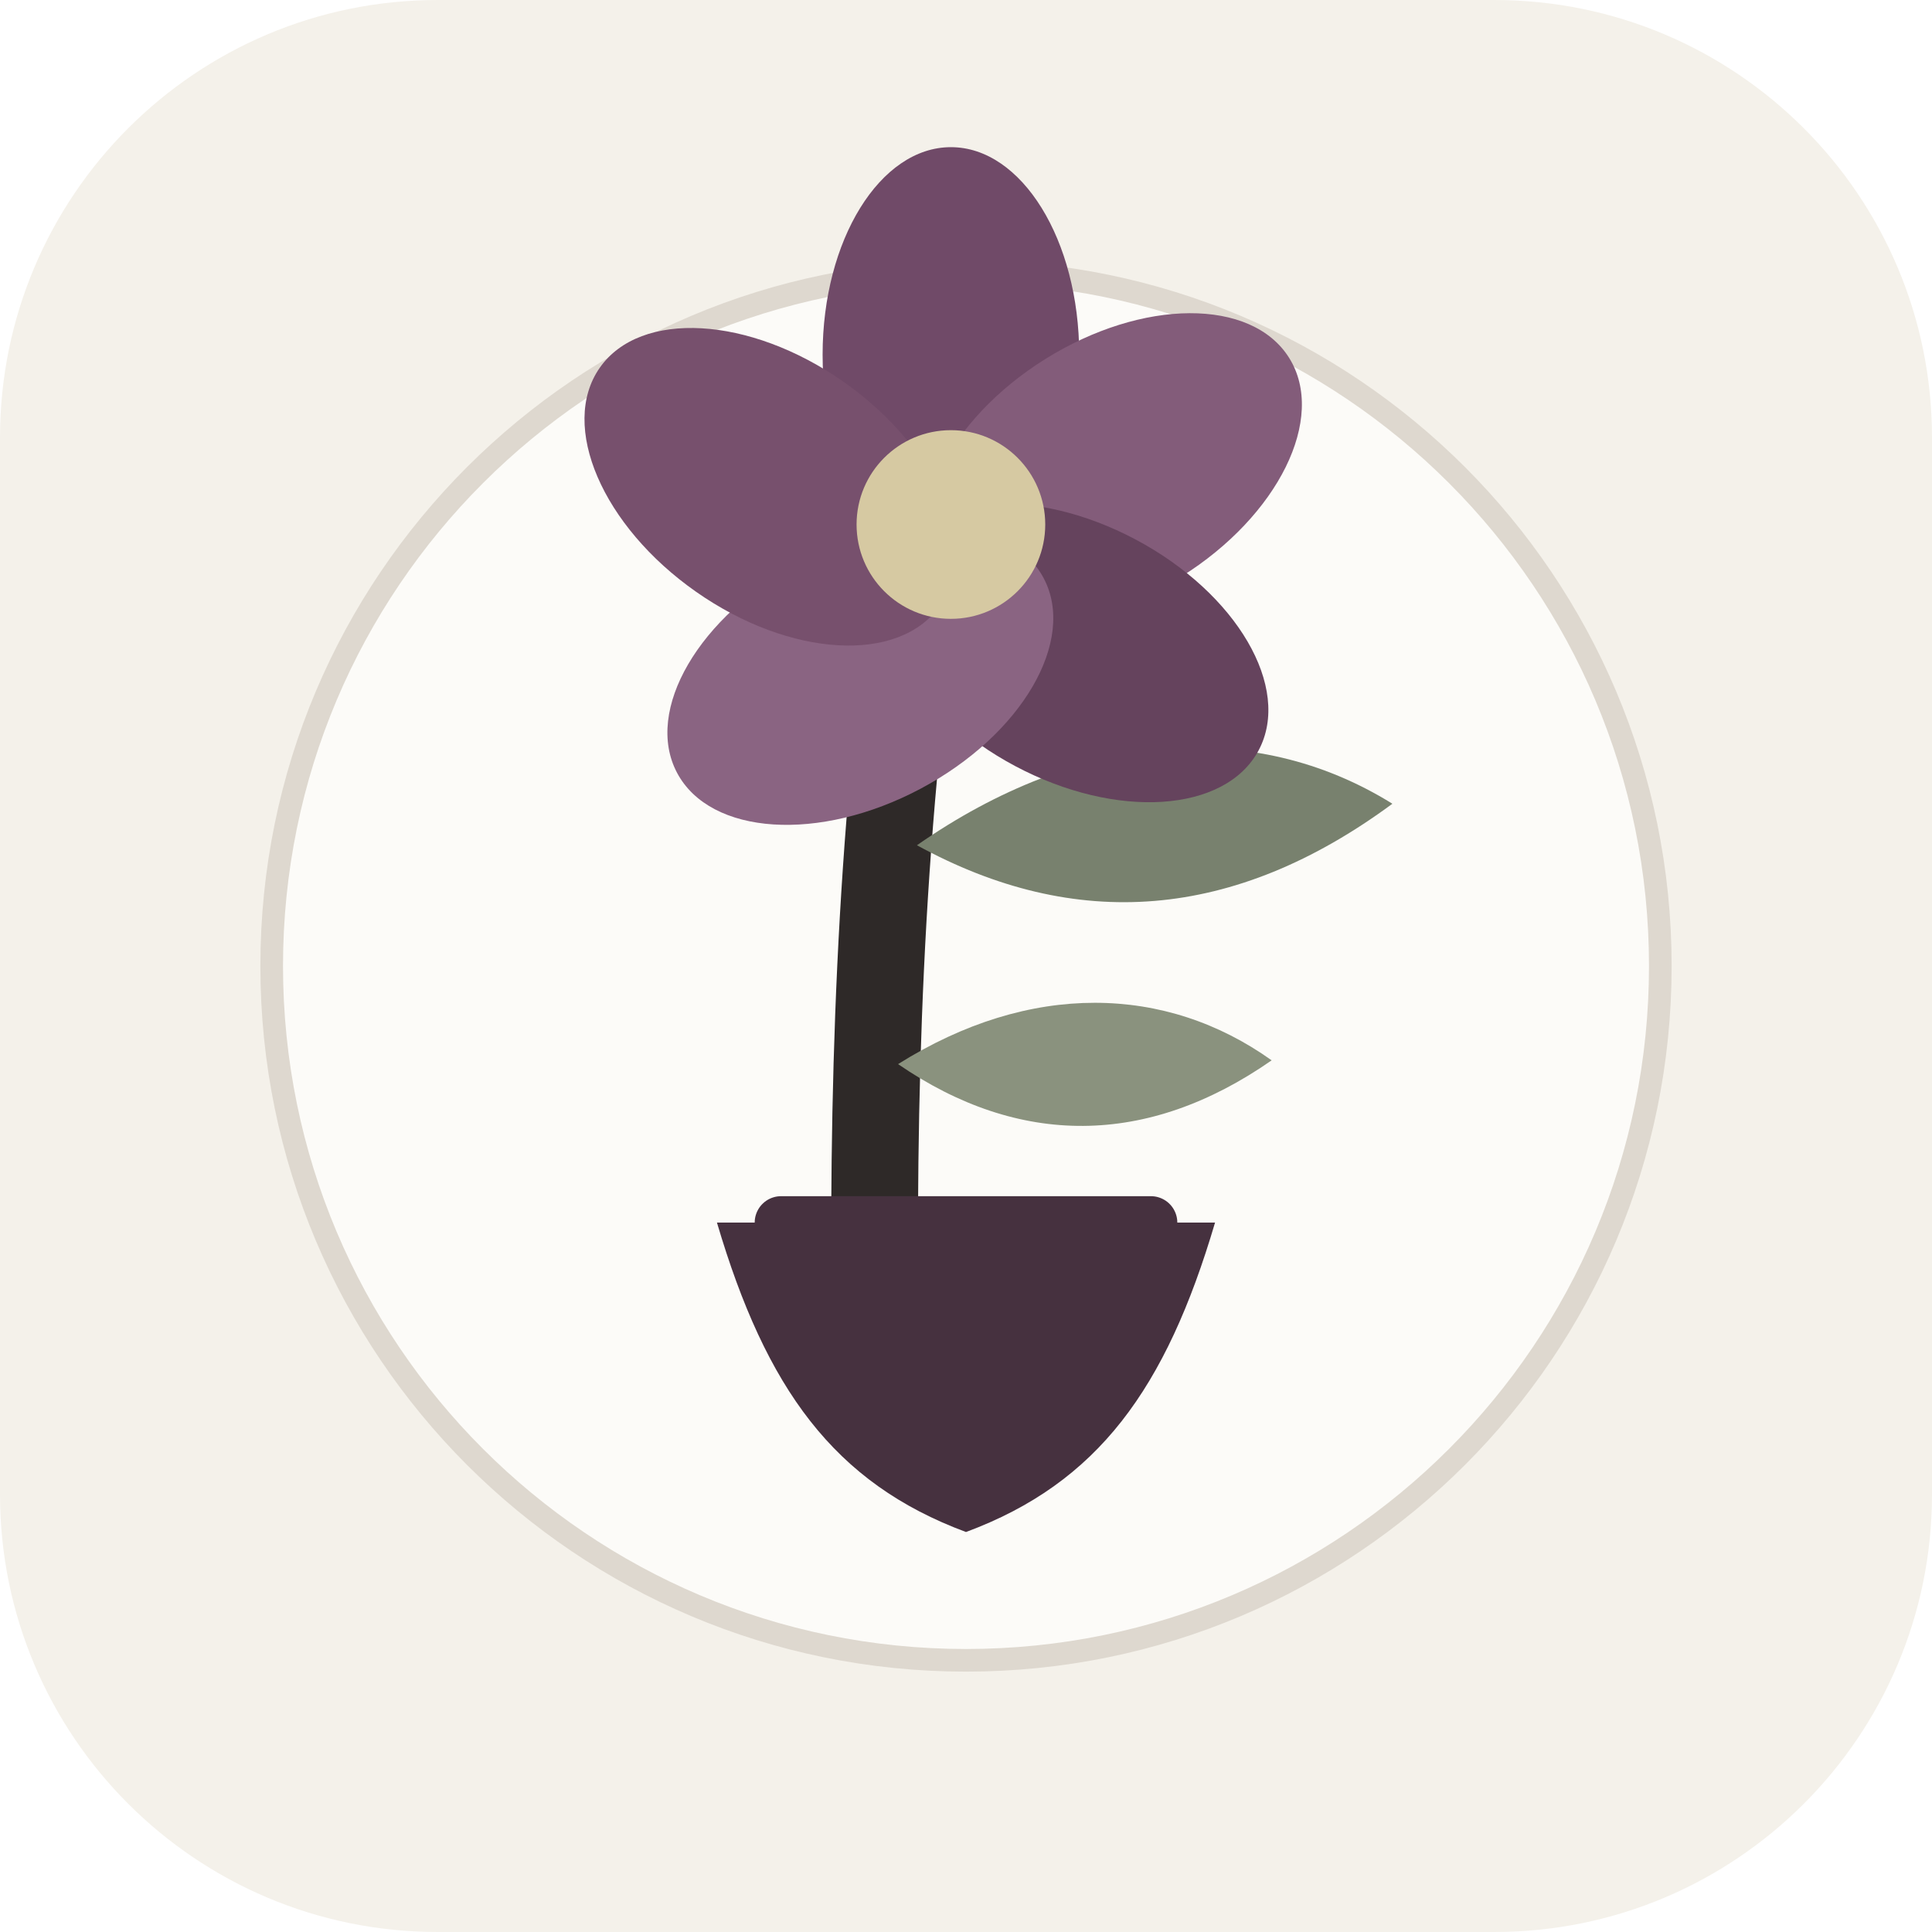
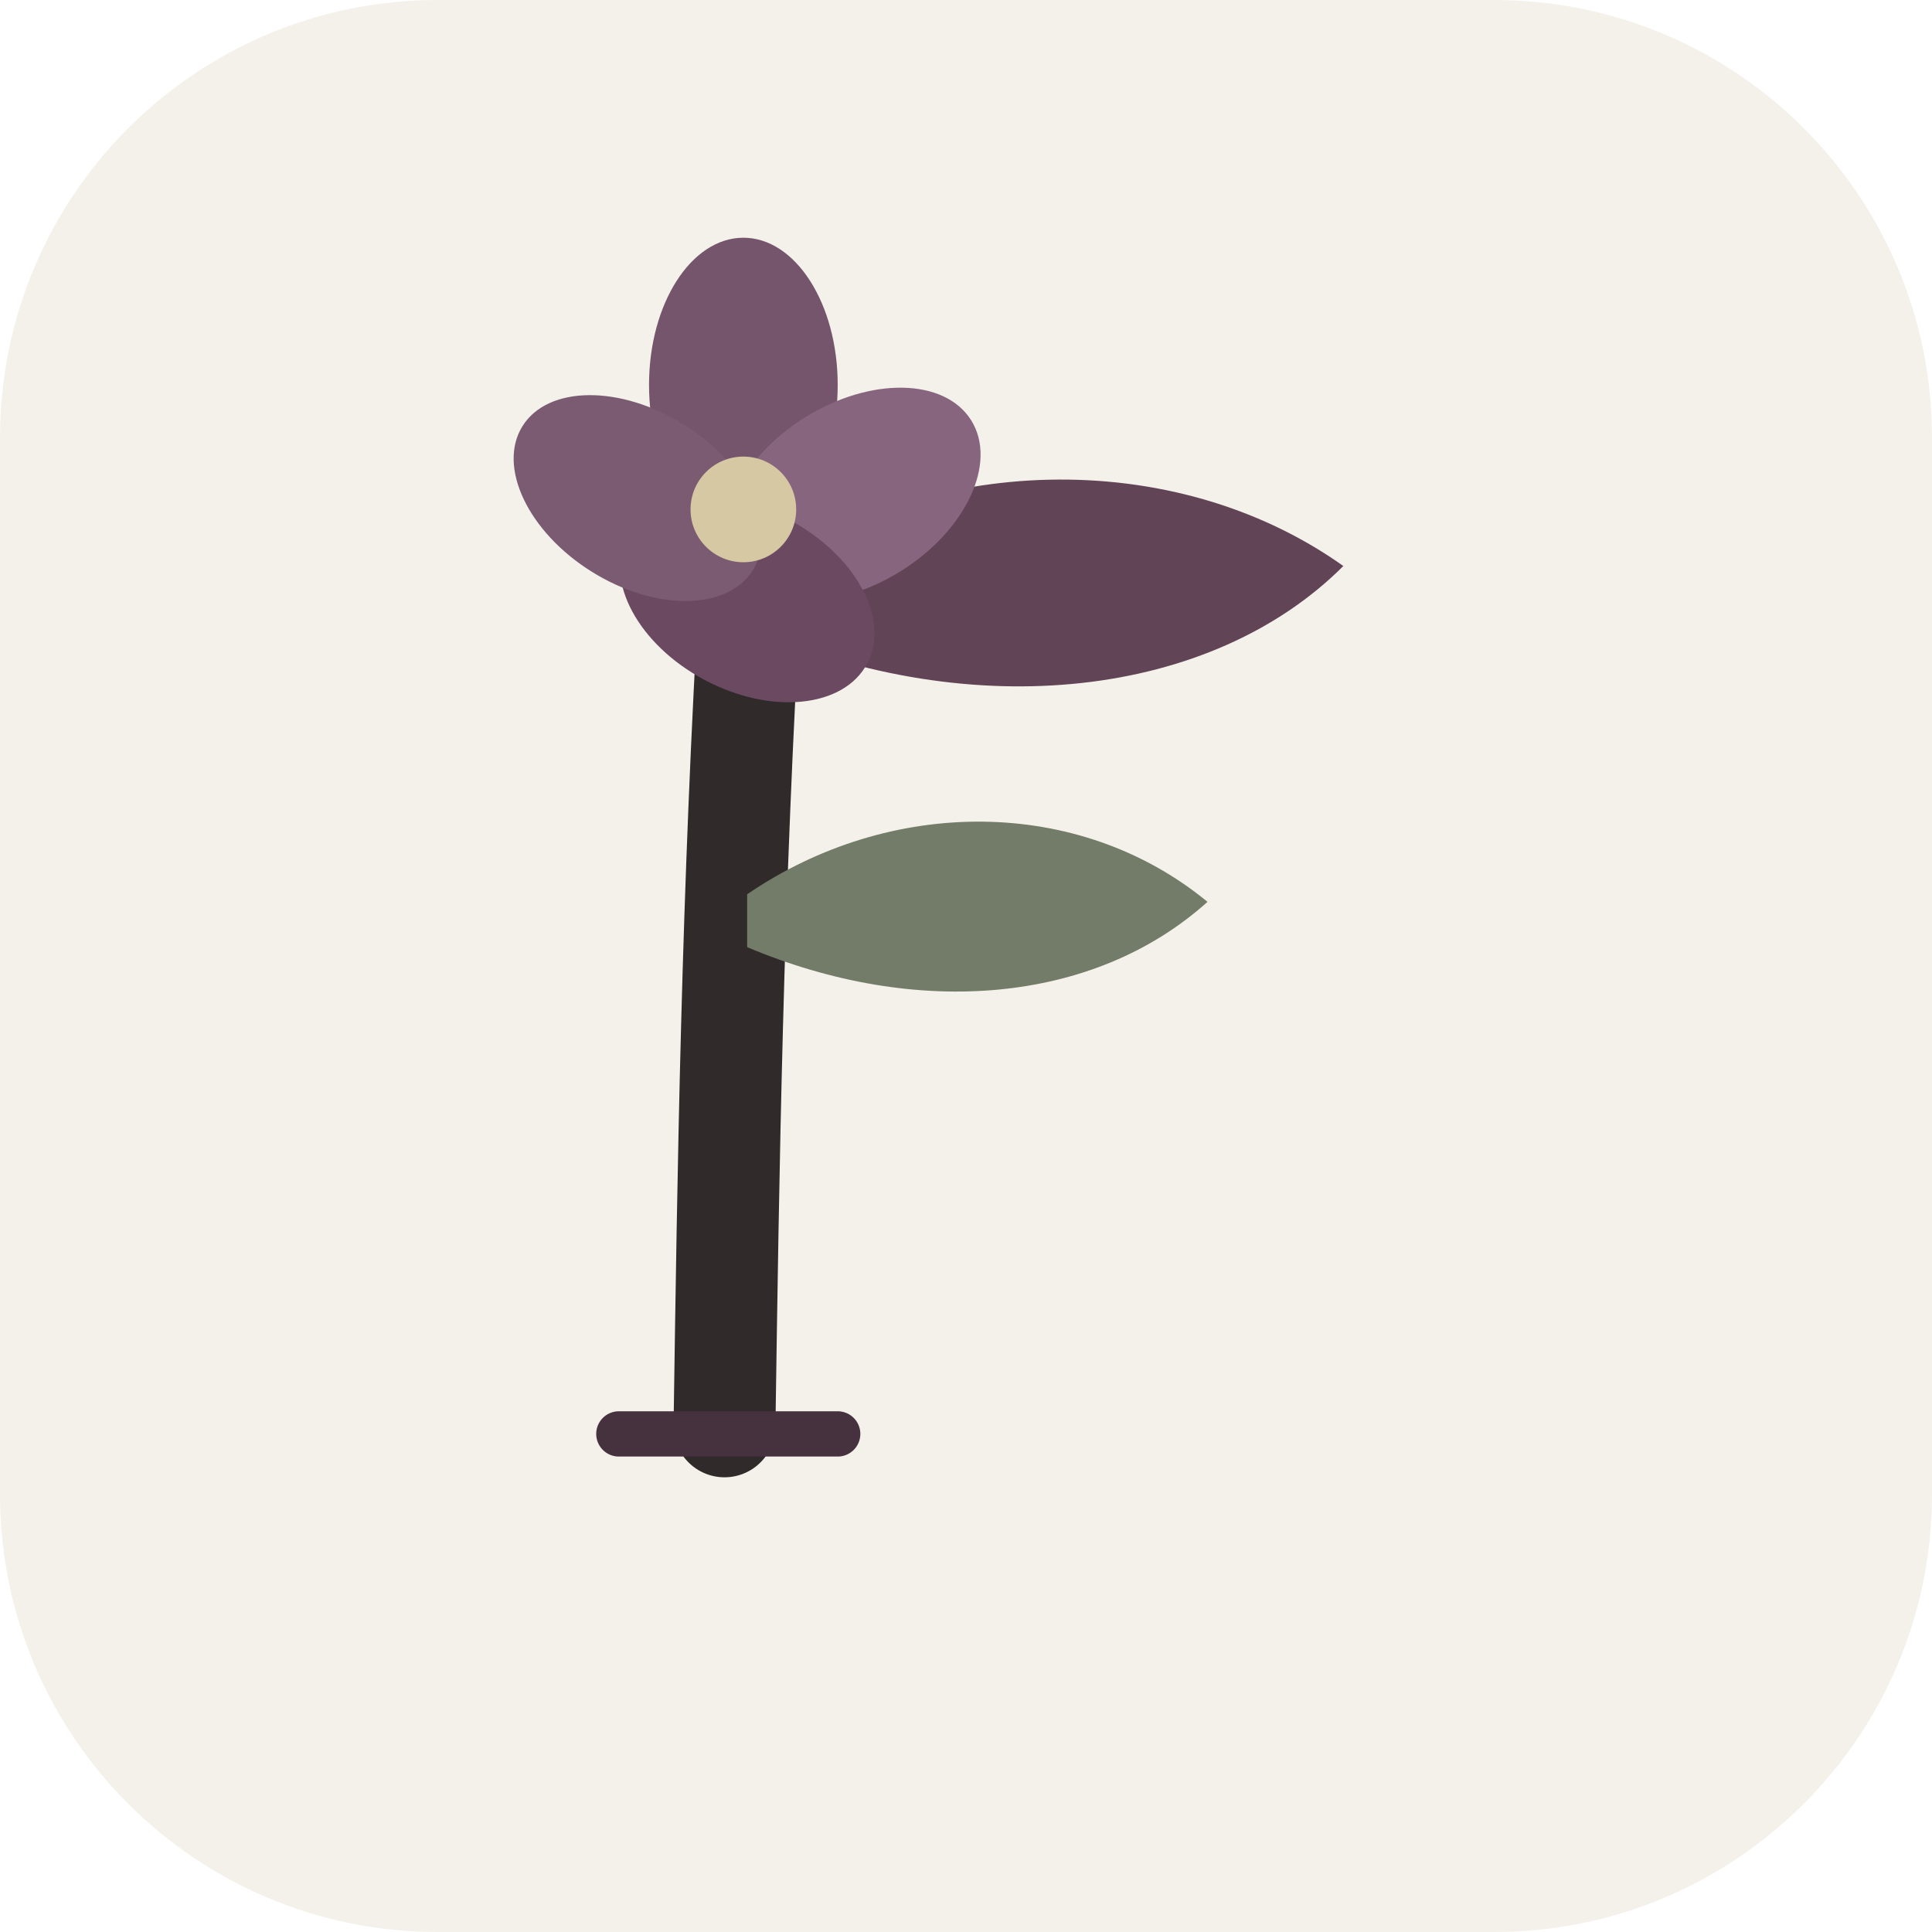
<svg xmlns="http://www.w3.org/2000/svg" viewBox="0 0 512 512">
  <rect width="512" height="512" rx="116" fill="#F4F1EA" />
-   <circle cx="256" cy="256" r="184" fill="#FCFBF8" stroke="#DED8CF" stroke-width="6" />
-   <path d="M232 359 C231 291 233 222 243 153" fill="none" stroke="#2E2928" stroke-width="23" stroke-linecap="round" />
-   <path d="M243 224 C286 194 332 190 369 213 C327 244 285 247 243 224Z" fill="#78816E" />
-   <path d="M238 282 C273 260 309 261 337 281 C304 304 270 304 238 282Z" fill="#8A927E" />
-   <path d="M190 324 C203 368 221 393 256 406 C291 393 309 368 322 324 Z" fill="#46313F" />
-   <path d="M207 324 H305" stroke="#46313F" stroke-width="14" stroke-linecap="round" />
-   <g transform="translate(252 139)">
-     <ellipse cx="0" cy="-45" rx="34" ry="55" fill="#704A68" />
-     <ellipse cx="43" cy="-15" rx="34" ry="55" transform="rotate(58 43 -15)" fill="#835C7A" />
-     <ellipse cx="33" cy="34" rx="34" ry="55" transform="rotate(118 33 34)" fill="#65435D" />
-     <ellipse cx="-24" cy="40" rx="34" ry="55" transform="rotate(-118 -24 40)" fill="#8A6482" />
-     <ellipse cx="-48" cy="-10" rx="34" ry="55" transform="rotate(-55 -48 -10)" fill="#77506D" />
-     <circle r="25" fill="#D6C9A2" />
+   <g transform="translate(0 2)">
+     <path d="M192 376 C193 309 194 235 199 151" fill="none" stroke="#302A2B" stroke-width="27" stroke-linecap="round" />
+     <path d="M200 151 C245 118 311 116 356 148 C321 183 258 190 200 165 Z" fill="#624457" />
+     <path d="M198 235 C236 209 286 209 320 237 C290 264 243 268 198 249 Z" fill="#737C68" />
+     <g transform="translate(197 133)">
+       <ellipse cx="0" cy="-33" rx="25" ry="39" fill="#75556C" />
+       <ellipse cx="29" cy="-4" rx="24" ry="37" transform="rotate(58 29 -4)" fill="#87657E" />
+       <ellipse cx="1" cy="24" rx="24" ry="36" transform="rotate(118 1 24)" fill="#6B4A61" />
+       <ellipse cx="-28" cy="-3" rx="23" ry="36" transform="rotate(-58 -28 -3)" fill="#7B5B72" />
+       <circle r="14" fill="#D5C8A3" />
+     </g>
+     <path d="M164 378 H222" stroke="#46313F" stroke-width="12" stroke-linecap="round" />
  </g>
</svg>
